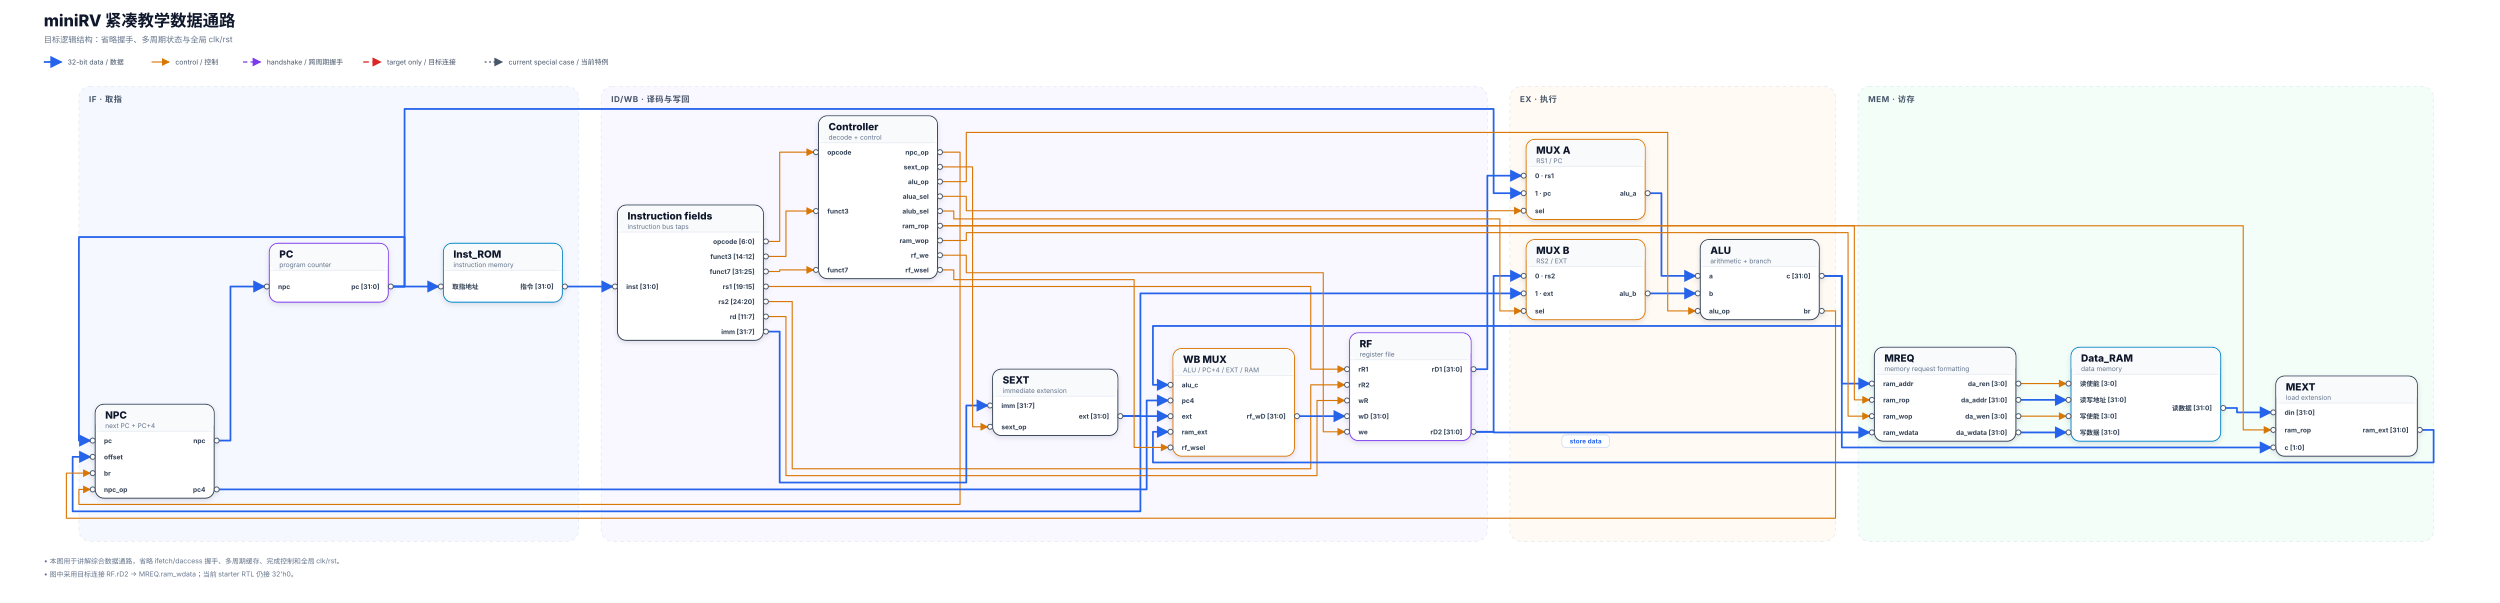
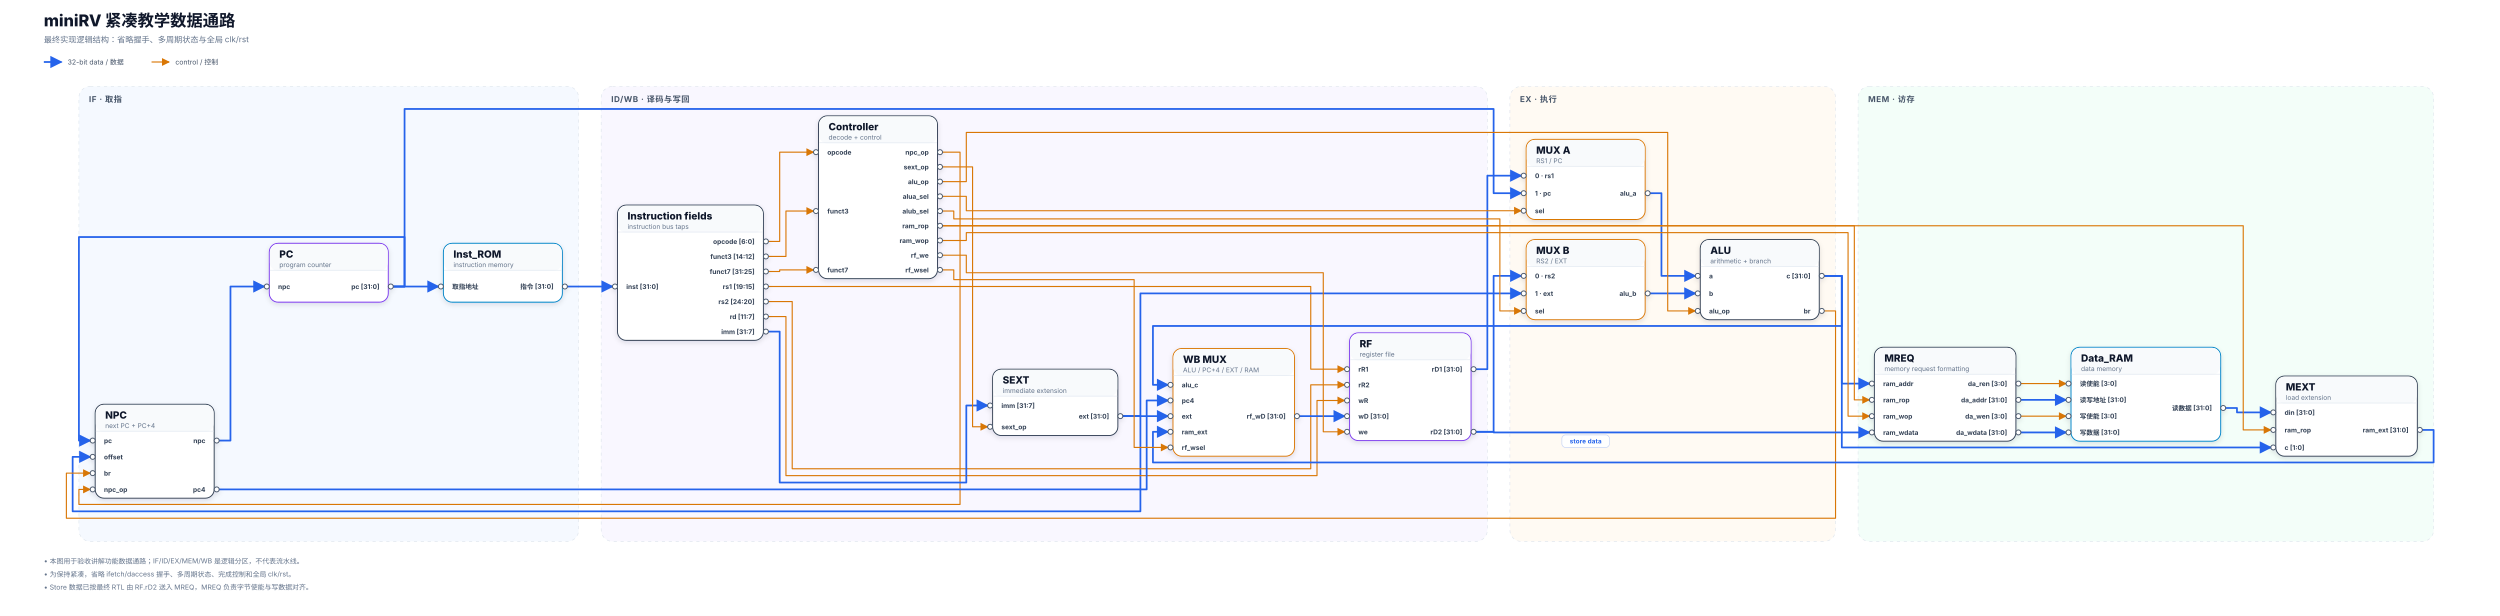
- <svg xmlns="http://www.w3.org/2000/svg" width="100%" viewBox="0 0 3992 962.5" role="img" aria-labelledby="title desc">
+ <svg xmlns="http://www.w3.org/2000/svg" width="100%" viewBox="0 0 3992 983.5" role="img" aria-labelledby="title desc">
  <defs>
    <marker id="arrow-data" viewBox="0 0 10 10" refX="9" refY="5" markerWidth="7" markerHeight="7" orient="auto-start-reverse">
      <path d="M 0 0 L 10 5 L 0 10 z" fill="#2563eb" />
    </marker>
    <marker id="arrow-control" viewBox="0 0 10 10" refX="9" refY="5" markerWidth="7" markerHeight="7" orient="auto-start-reverse">
      <path d="M 0 0 L 10 5 L 0 10 z" fill="#d97706" />
    </marker>
    <marker id="arrow-handshake" viewBox="0 0 10 10" refX="9" refY="5" markerWidth="7" markerHeight="7" orient="auto-start-reverse">
      <path d="M 0 0 L 10 5 L 0 10 z" fill="#7c3aed" />
    </marker>
    <marker id="arrow-target" viewBox="0 0 10 10" refX="9" refY="5" markerWidth="7" markerHeight="7" orient="auto-start-reverse">
      <path d="M 0 0 L 10 5 L 0 10 z" fill="#dc2626" />
    </marker>
    <marker id="arrow-current" viewBox="0 0 10 10" refX="9" refY="5" markerWidth="7" markerHeight="7" orient="auto-start-reverse">
      <path d="M 0 0 L 10 5 L 0 10 z" fill="#475569" />
    </marker>
    <filter id="node-shadow" x="-20%" y="-20%" width="140%" height="150%">
      <feDropShadow dx="0" dy="3" stdDeviation="4" flood-color="#0f172a" flood-opacity="0.12" />
    </filter>
    <style>
      text { font-family: Inter, "Noto Sans SC", "Microsoft YaHei", sans-serif; }
      .edge { fill: none; stroke-linecap: round; stroke-linejoin: round; }
      .edge-label text { font-size: 10px; font-weight: 650; letter-spacing: .2px; }
      .stage-band rect { opacity: .64; stroke: #cbd5e1; stroke-width: 1; stroke-dasharray: 5 6; }
      .stage-band text { font-size: 13px; font-weight: 750; fill: #475569; letter-spacing: .8px; }
      .node { filter: url(#node-shadow); }
      .node-body { fill: #ffffff; stroke: #334155; stroke-width: 1.5; }
      .node-header { fill: #f8fafc; stroke: none; }
      .header-cut { stroke: #e2e8f0; stroke-width: 1; }
      .node-title { font-size: 16px; font-weight: 760; fill: #0f172a; }
      .node-subtitle { font-size: 10.5px; fill: #64748b; }
      .port circle { fill: #ffffff; stroke: #475569; stroke-width: 1.5; }
      .port text { font-size: 10.5px; font-weight: 700; fill: #334155; }
      .node-core .node-body { stroke: #4f46e5; stroke-width: 2.2; }
      .node-memory .node-body { stroke: #0284c7; }
      .node-register .node-body { stroke: #7c3aed; }
      .node-mux .node-body { stroke: #d97706; }
      .node-external .node-body { stroke: #64748b; stroke-dasharray: 7 5; }
      .node-constant .node-body { stroke: #64748b; stroke-dasharray: 3 3; }
      .status-partial .node-body { stroke: #f59e0b; stroke-dasharray: 8 5; }
      .badge { font-size: 10px; font-weight: 800; fill: #b45309; }
      .legend text { font-size: 11px; fill: #475569; }
      .note { font-size: 11px; fill: #64748b; }
    </style>
  </defs>
-   <rect width="3992" height="962.5" fill="#ffffff" />
+   <rect width="3992" height="983.5" fill="#ffffff" />
  <g transform="translate(70 0)">
    <text x="0" y="42" font-size="26" font-weight="800" fill="#0f172a">miniRV 紧凑教学数据通路</text>
-     <text x="0" y="68" font-size="13" fill="#64748b">目标逻辑结构：省略握手、多周期状态与全局 clk/rst</text>
+     <text x="0" y="68" font-size="13" fill="#64748b">最终实现逻辑结构：省略握手、多周期状态与全局 clk/rst</text>
    <g transform="translate(0 91)">
      <g class="legend">
        <g transform="translate(0 0)">
          <path d="M 0 8 H 28" stroke="#2563eb" stroke-width="2.8" stroke-dasharray="" marker-end="url(#arrow-data)" />
          <text x="38" y="12">32-bit data / 数据</text>
        </g>
        <g transform="translate(172 0)">
          <path d="M 0 8 H 28" stroke="#d97706" stroke-width="1.8" stroke-dasharray="" marker-end="url(#arrow-control)" />
          <text x="38" y="12">control / 控制</text>
-         </g>
-         <g transform="translate(318 0)">
-           <path d="M 0 8 H 28" stroke="#7c3aed" stroke-width="2" stroke-dasharray="7 5" marker-end="url(#arrow-handshake)" />
-           <text x="38" y="12">handshake / 跨周期握手</text>
-         </g>
-         <g transform="translate(510 0)">
-           <path d="M 0 8 H 28" stroke="#dc2626" stroke-width="2.1" stroke-dasharray="9 6" marker-end="url(#arrow-target)" />
-           <text x="38" y="12">target only / 目标连接</text>
-         </g>
-         <g transform="translate(704 0)">
-           <path d="M 0 8 H 28" stroke="#475569" stroke-width="2" stroke-dasharray="3 4" marker-end="url(#arrow-current)" />
-           <text x="38" y="12">current special case / 当前特例</text>
        </g>
      </g>
    </g>
  </g>
  <g transform="translate(70 138)">
    <g class="stage-band">
      <rect x="56" y="0" width="798" height="726.5" rx="18" fill="#eff6ff" />
      <text x="72" y="25">IF · 取指</text>
    </g>
    <g class="stage-band">
      <rect x="890" y="0" width="1415" height="726.5" rx="18" fill="#f5f3ff" />
      <text x="906" y="25">ID/WB · 译码与写回</text>
    </g>
    <g class="stage-band">
      <rect x="2341" y="0" width="520" height="726.5" rx="18" fill="#fff7ed" />
      <text x="2357" y="25">EX · 执行</text>
    </g>
    <g class="stage-band">
      <rect x="2897" y="0" width="919" height="726.5" rx="18" fill="#ecfdf5" />
      <text x="2913" y="25">MEM · 访存</text>
    </g>
    <g class="edges">
      <path class="edge edge-data" d="M 558 319.5 L 630 319.5" stroke="#2563eb" stroke-width="2.8" stroke-dasharray="" marker-end="url(#arrow-data)" />
      <path class="edge edge-data" d="M 836 319.5 L 908 319.5" stroke="#2563eb" stroke-width="2.8" stroke-dasharray="" marker-end="url(#arrow-data)" />
      <path class="edge edge-data" d="M 280 565.5 L 298 565.5 L 298 319.5 L 352 319.5" stroke="#2563eb" stroke-width="2.8" stroke-dasharray="" marker-end="url(#arrow-data)" />
      <path class="edge edge-data" d="M 558 319.5 L 576 319.5 L 576 240.5 L 56 240.5 L 56 565.5 L 74 565.5" stroke="#2563eb" stroke-width="2.8" stroke-dasharray="" marker-end="url(#arrow-data)" />
      <path class="edge edge-data" d="M 1723 526.5 L 1751 526.5 L 1751 678.5 L 46 678.5 L 46 591.5 L 74 591.5" stroke="#2563eb" stroke-width="2.8" stroke-dasharray="" marker-end="url(#arrow-data)" />
      <path class="edge edge-control" d="M 2843 358.5 L 2861 358.5 L 2861 689.5 L 36 689.5 L 36 617.5 L 74 617.5" stroke="#d97706" stroke-width="1.8" stroke-dasharray="" marker-end="url(#arrow-control)" />
      <path class="edge edge-control" d="M 1435 105 L 1463 105 L 1463 667.5 L 56 667.5 L 56 643.5 L 74 643.5" stroke="#d97706" stroke-width="1.8" stroke-dasharray="" marker-end="url(#arrow-control)" />
      <path class="edge edge-control" d="M 1157 247.5 L 1175 247.5 L 1175 105 L 1229 105" stroke="#d97706" stroke-width="1.8" stroke-dasharray="" marker-end="url(#arrow-control)" />
      <path class="edge edge-control" d="M 1157 271.5 L 1185 271.5 L 1185 199 L 1229 199" stroke="#d97706" stroke-width="1.8" stroke-dasharray="" marker-end="url(#arrow-control)" />
      <path class="edge edge-control" d="M 1157 295.5 L 1175 295.5 L 1175 293 L 1229 293" stroke="#d97706" stroke-width="1.8" stroke-dasharray="" marker-end="url(#arrow-control)" />
      <path class="edge edge-control" d="M 1157 319.5 L 2023 319.5 L 2023 451.5 L 2077 451.5" stroke="#d97706" stroke-width="1.8" stroke-dasharray="" marker-end="url(#arrow-control)" />
      <path class="edge edge-control" d="M 1157 343.5 L 1195 343.5 L 1195 610.5 L 2023 610.5 L 2023 476.5 L 2077 476.5" stroke="#d97706" stroke-width="1.8" stroke-dasharray="" marker-end="url(#arrow-control)" />
      <path class="edge edge-control" d="M 1157 367.5 L 1185 367.5 L 1185 621.5 L 2033 621.5 L 2033 501.5 L 2077 501.5" stroke="#d97706" stroke-width="1.8" stroke-dasharray="" marker-end="url(#arrow-control)" />
      <path class="edge edge-data" d="M 1157 391.5 L 1175 391.5 L 1175 632.5 L 1473 632.5 L 1473 509.5 L 1507 509.5" stroke="#2563eb" stroke-width="2.8" stroke-dasharray="" marker-end="url(#arrow-data)" />
      <path class="edge edge-control" d="M 1435 128.5 L 1483 128.5 L 1483 543.5 L 1507 543.5" stroke="#d97706" stroke-width="1.8" stroke-dasharray="" marker-end="url(#arrow-control)" />
      <path class="edge edge-data" d="M 2287 451.5 L 2305 451.5 L 2305 142.5 L 2359 142.5" stroke="#2563eb" stroke-width="2.8" stroke-dasharray="" marker-end="url(#arrow-data)" />
      <path class="edge edge-data" d="M 558 319.5 L 576 319.5 L 576 36 L 2315 36 L 2315 170.5 L 2359 170.5" stroke="#2563eb" stroke-width="2.8" stroke-dasharray="" marker-end="url(#arrow-data)" />
      <path class="edge edge-control" d="M 1435 175.5 L 1473 175.5 L 1473 198.5 L 2359 198.5" stroke="#d97706" stroke-width="1.8" stroke-dasharray="" marker-end="url(#arrow-control)" />
      <path class="edge edge-data" d="M 2565 170.5 L 2583 170.5 L 2583 302.5 L 2637 302.5" stroke="#2563eb" stroke-width="2.8" stroke-dasharray="" marker-end="url(#arrow-data)" />
      <path class="edge edge-data" d="M 2287 551.5 L 2315 551.5 L 2315 302.5 L 2359 302.5" stroke="#2563eb" stroke-width="2.8" stroke-dasharray="" marker-end="url(#arrow-data)" />
      <path class="edge edge-data" d="M 1723 526.5 L 1751 526.5 L 1751 330.5 L 2359 330.5" stroke="#2563eb" stroke-width="2.8" stroke-dasharray="" marker-end="url(#arrow-data)" />
      <path class="edge edge-control" d="M 1435 199 L 1453 199 L 1453 211.5 L 2325 211.5 L 2325 358.5 L 2359 358.5" stroke="#d97706" stroke-width="1.8" stroke-dasharray="" marker-end="url(#arrow-control)" />
      <path class="edge edge-data" d="M 2565 330.5 L 2637 330.5" stroke="#2563eb" stroke-width="2.8" stroke-dasharray="" marker-end="url(#arrow-data)" />
      <path class="edge edge-control" d="M 1435 152 L 1473 152 L 1473 73.5 L 2593 73.5 L 2593 358.5 L 2637 358.5" stroke="#d97706" stroke-width="1.8" stroke-dasharray="" marker-end="url(#arrow-control)" />
      <path class="edge edge-data" d="M 2843 302.5 L 2871 302.5 L 2871 474.5 L 2915 474.5" stroke="#2563eb" stroke-width="2.8" stroke-dasharray="" marker-end="url(#arrow-data)" />
      <path class="edge edge-control" d="M 1435 222.5 L 2891 222.5 L 2891 500.5 L 2915 500.5" stroke="#d97706" stroke-width="1.8" stroke-dasharray="" marker-end="url(#arrow-control)" />
      <path class="edge edge-control" d="M 1435 246 L 1473 246 L 1473 233.5 L 2881 233.5 L 2881 526.5 L 2915 526.5" stroke="#d97706" stroke-width="1.8" stroke-dasharray="" marker-end="url(#arrow-control)" />
      <path class="edge edge-data" d="M 2287 551.5 L 2315 551.5 L 2315 552.5 L 2915 552.5" stroke="#2563eb" stroke-width="2.8" stroke-dasharray="" marker-end="url(#arrow-data)" />
      <g class="edge-label" transform="translate(2424 556.5)">
        <rect width="76" height="20" rx="6" fill="#ffffff" fill-opacity="0.94" stroke="#2563eb" stroke-opacity="0.28" />
        <text x="38" y="13.5" text-anchor="middle" fill="#2563eb">store data</text>
      </g>
      <path class="edge edge-control" d="M 3157 474.5 L 3229 474.5" stroke="#d97706" stroke-width="1.8" stroke-dasharray="" marker-end="url(#arrow-control)" />
      <path class="edge edge-data" d="M 3157 500.5 L 3229 500.5" stroke="#2563eb" stroke-width="2.8" stroke-dasharray="" marker-end="url(#arrow-data)" />
      <path class="edge edge-control" d="M 3157 526.5 L 3229 526.5" stroke="#d97706" stroke-width="1.8" stroke-dasharray="" marker-end="url(#arrow-control)" />
      <path class="edge edge-data" d="M 3157 552.5 L 3229 552.5" stroke="#2563eb" stroke-width="2.8" stroke-dasharray="" marker-end="url(#arrow-data)" />
      <path class="edge edge-data" d="M 3484 513.5 L 3502 513.5 L 3502 520.5 L 3556 520.5" stroke="#2563eb" stroke-width="2.8" stroke-dasharray="" marker-end="url(#arrow-data)" />
      <path class="edge edge-control" d="M 1435 222.5 L 3512 222.5 L 3512 548.5 L 3556 548.5" stroke="#d97706" stroke-width="1.8" stroke-dasharray="" marker-end="url(#arrow-control)" />
      <path class="edge edge-data" d="M 2843 302.5 L 2871 302.5 L 2871 576.5 L 3556 576.5" stroke="#2563eb" stroke-width="2.8" stroke-dasharray="" marker-end="url(#arrow-data)" />
      <path class="edge edge-data" d="M 2843 302.5 L 2871 302.5 L 2871 382.5 L 1771 382.5 L 1771 476.5 L 1795 476.5" stroke="#2563eb" stroke-width="2.8" stroke-dasharray="" marker-end="url(#arrow-data)" />
      <path class="edge edge-data" d="M 280 643.5 L 1761 643.5 L 1761 501.5 L 1795 501.5" stroke="#2563eb" stroke-width="2.8" stroke-dasharray="" marker-end="url(#arrow-data)" />
      <path class="edge edge-data" d="M 1723 526.5 L 1795 526.5" stroke="#2563eb" stroke-width="2.8" stroke-dasharray="" marker-end="url(#arrow-data)" />
      <path class="edge edge-data" d="M 3798 548.5 L 3816 548.5 L 3816 600.5 L 1771 600.5 L 1771 551.5 L 1795 551.5" stroke="#2563eb" stroke-width="2.8" stroke-dasharray="" marker-end="url(#arrow-data)" />
      <path class="edge edge-control" d="M 1435 293 L 1453 293 L 1453 308.5 L 1741 308.5 L 1741 576.5 L 1795 576.5" stroke="#d97706" stroke-width="1.8" stroke-dasharray="" marker-end="url(#arrow-control)" />
      <path class="edge edge-data" d="M 2005 526.5 L 2077 526.5" stroke="#2563eb" stroke-width="2.8" stroke-dasharray="" marker-end="url(#arrow-data)" />
      <path class="edge edge-control" d="M 1435 269.5 L 1473 269.5 L 1473 297.5 L 2043 297.5 L 2043 551.5 L 2077 551.5" stroke="#d97706" stroke-width="1.8" stroke-dasharray="" marker-end="url(#arrow-control)" />
    </g>
    <g class="nodes">
      <g id="node-irom" class="node node-memory" transform="translate(638 250.5)">
        <rect class="node-body" width="190" height="94" rx="14" />
        <rect class="node-header" x="1" y="1" width="188" height="43" rx="13" />
        <path class="header-cut" d="M 1 43 H 189" />
        <text class="node-title" x="16" y="23">Inst_ROM</text>
        <text class="node-subtitle" x="16" y="38">instruction memory</text>
        <g class="port port-west">
          <circle cx="-4" cy="69" r="4" />
          <text x="14" y="73" text-anchor="start">取指地址</text>
        </g>
        <g class="port port-east">
          <circle cx="194" cy="69" r="4" />
          <text x="176" y="73" text-anchor="end">指令 [31:0]</text>
        </g>
      </g>
      <g id="node-npc" class="node node-logic" transform="translate(82 507.5)">
        <rect class="node-body" width="190" height="150" rx="14" />
        <rect class="node-header" x="1" y="1" width="188" height="43" rx="13" />
        <path class="header-cut" d="M 1 43 H 189" />
        <text class="node-title" x="16" y="23">NPC</text>
        <text class="node-subtitle" x="16" y="38">next PC + PC+4</text>
        <g class="port port-west">
          <circle cx="-4" cy="58" r="4" />
          <text x="14" y="62" text-anchor="start">pc</text>
        </g>
        <g class="port port-west">
          <circle cx="-4" cy="84" r="4" />
          <text x="14" y="88" text-anchor="start">offset</text>
        </g>
        <g class="port port-west">
          <circle cx="-4" cy="110" r="4" />
          <text x="14" y="114" text-anchor="start">br</text>
        </g>
        <g class="port port-west">
          <circle cx="-4" cy="136" r="4" />
          <text x="14" y="140" text-anchor="start">npc_op</text>
        </g>
        <g class="port port-east">
          <circle cx="194" cy="58" r="4" />
          <text x="176" y="62" text-anchor="end">npc</text>
        </g>
        <g class="port port-east">
          <circle cx="194" cy="136" r="4" />
          <text x="176" y="140" text-anchor="end">pc4</text>
        </g>
      </g>
      <g id="node-pc" class="node node-register" transform="translate(360 250.5)">
        <rect class="node-body" width="190" height="94" rx="14" />
        <rect class="node-header" x="1" y="1" width="188" height="43" rx="13" />
        <path class="header-cut" d="M 1 43 H 189" />
        <text class="node-title" x="16" y="23">PC</text>
        <text class="node-subtitle" x="16" y="38">program counter</text>
        <g class="port port-west">
          <circle cx="-4" cy="69" r="4" />
          <text x="14" y="73" text-anchor="start">npc</text>
        </g>
        <g class="port port-east">
          <circle cx="194" cy="69" r="4" />
          <text x="176" y="73" text-anchor="end">pc [31:0]</text>
        </g>
      </g>
      <g id="node-decode" class="node node-splitter" transform="translate(916 189.5)">
        <rect class="node-body" width="233" height="216" rx="14" />
        <rect class="node-header" x="1" y="1" width="231" height="43" rx="13" />
        <path class="header-cut" d="M 1 43 H 232" />
        <text class="node-title" x="16" y="23">Instruction fields</text>
        <text class="node-subtitle" x="16" y="38">instruction bus taps</text>
        <g class="port port-west">
          <circle cx="-4" cy="130" r="4" />
          <text x="14" y="134" text-anchor="start">inst [31:0]</text>
        </g>
        <g class="port port-east">
          <circle cx="237" cy="58" r="4" />
          <text x="219" y="62" text-anchor="end">opcode [6:0]</text>
        </g>
        <g class="port port-east">
          <circle cx="237" cy="82" r="4" />
          <text x="219" y="86" text-anchor="end">funct3 [14:12]</text>
        </g>
        <g class="port port-east">
          <circle cx="237" cy="106" r="4" />
          <text x="219" y="110" text-anchor="end">funct7 [31:25]</text>
        </g>
        <g class="port port-east">
          <circle cx="237" cy="130" r="4" />
          <text x="219" y="134" text-anchor="end">rs1 [19:15]</text>
        </g>
        <g class="port port-east">
          <circle cx="237" cy="154" r="4" />
          <text x="219" y="158" text-anchor="end">rs2 [24:20]</text>
        </g>
        <g class="port port-east">
          <circle cx="237" cy="178" r="4" />
          <text x="219" y="182" text-anchor="end">rd [11:7]</text>
        </g>
        <g class="port port-east">
          <circle cx="237" cy="202" r="4" />
          <text x="219" y="206" text-anchor="end">imm [31:7]</text>
        </g>
      </g>
      <g id="node-controller" class="node node-logic" transform="translate(1237 47)">
        <rect class="node-body" width="190" height="260" rx="14" />
        <rect class="node-header" x="1" y="1" width="188" height="43" rx="13" />
        <path class="header-cut" d="M 1 43 H 189" />
        <text class="node-title" x="16" y="23">Controller</text>
        <text class="node-subtitle" x="16" y="38">decode + control</text>
        <g class="port port-west">
          <circle cx="-4" cy="58" r="4" />
          <text x="14" y="62" text-anchor="start">opcode</text>
        </g>
        <g class="port port-west">
          <circle cx="-4" cy="152" r="4" />
          <text x="14" y="156" text-anchor="start">funct3</text>
        </g>
        <g class="port port-west">
          <circle cx="-4" cy="246" r="4" />
          <text x="14" y="250" text-anchor="start">funct7</text>
        </g>
        <g class="port port-east">
          <circle cx="194" cy="58" r="4" />
          <text x="176" y="62" text-anchor="end">npc_op</text>
        </g>
        <g class="port port-east">
          <circle cx="194" cy="81.5" r="4" />
          <text x="176" y="85.5" text-anchor="end">sext_op</text>
        </g>
        <g class="port port-east">
          <circle cx="194" cy="105" r="4" />
          <text x="176" y="109" text-anchor="end">alu_op</text>
        </g>
        <g class="port port-east">
          <circle cx="194" cy="128.5" r="4" />
          <text x="176" y="132.5" text-anchor="end">alua_sel</text>
        </g>
        <g class="port port-east">
          <circle cx="194" cy="152" r="4" />
          <text x="176" y="156" text-anchor="end">alub_sel</text>
        </g>
        <g class="port port-east">
          <circle cx="194" cy="175.5" r="4" />
          <text x="176" y="179.5" text-anchor="end">ram_rop</text>
        </g>
        <g class="port port-east">
          <circle cx="194" cy="199" r="4" />
          <text x="176" y="203" text-anchor="end">ram_wop</text>
        </g>
        <g class="port port-east">
          <circle cx="194" cy="222.5" r="4" />
          <text x="176" y="226.5" text-anchor="end">rf_we</text>
        </g>
        <g class="port port-east">
          <circle cx="194" cy="246" r="4" />
          <text x="176" y="250" text-anchor="end">rf_wsel</text>
        </g>
      </g>
      <g id="node-rf" class="node node-register" transform="translate(2085 393.5)">
        <rect class="node-body" width="194" height="172" rx="14" />
        <rect class="node-header" x="1" y="1" width="192" height="43" rx="13" />
        <path class="header-cut" d="M 1 43 H 193" />
        <text class="node-title" x="16" y="23">RF</text>
        <text class="node-subtitle" x="16" y="38">register file</text>
        <g class="port port-west">
          <circle cx="-4" cy="58" r="4" />
          <text x="14" y="62" text-anchor="start">rR1</text>
        </g>
        <g class="port port-west">
          <circle cx="-4" cy="83" r="4" />
          <text x="14" y="87" text-anchor="start">rR2</text>
        </g>
        <g class="port port-west">
          <circle cx="-4" cy="108" r="4" />
          <text x="14" y="112" text-anchor="start">wR</text>
        </g>
        <g class="port port-west">
          <circle cx="-4" cy="133" r="4" />
          <text x="14" y="137" text-anchor="start">wD [31:0]</text>
        </g>
        <g class="port port-west">
          <circle cx="-4" cy="158" r="4" />
          <text x="14" y="162" text-anchor="start">we</text>
        </g>
        <g class="port port-east">
          <circle cx="198" cy="58" r="4" />
          <text x="180" y="62" text-anchor="end">rD1 [31:0]</text>
        </g>
        <g class="port port-east">
          <circle cx="198" cy="158" r="4" />
          <text x="180" y="162" text-anchor="end">rD2 [31:0]</text>
        </g>
      </g>
      <g id="node-sext" class="node node-logic" transform="translate(1515 451.5)">
        <rect class="node-body" width="200" height="106" rx="14" />
        <rect class="node-header" x="1" y="1" width="198" height="43" rx="13" />
        <path class="header-cut" d="M 1 43 H 199" />
        <text class="node-title" x="16" y="23">SEXT</text>
        <text class="node-subtitle" x="16" y="38">immediate extension</text>
        <g class="port port-west">
          <circle cx="-4" cy="58" r="4" />
          <text x="14" y="62" text-anchor="start">imm [31:7]</text>
        </g>
        <g class="port port-west">
          <circle cx="-4" cy="92" r="4" />
          <text x="14" y="96" text-anchor="start">sext_op</text>
        </g>
        <g class="port port-east">
          <circle cx="204" cy="75" r="4" />
          <text x="186" y="79" text-anchor="end">ext [31:0]</text>
        </g>
      </g>
      <g id="node-muxa" class="node node-mux" transform="translate(2367 84.5)">
        <rect class="node-body" width="190" height="128" rx="14" />
        <rect class="node-header" x="1" y="1" width="188" height="43" rx="13" />
        <path class="header-cut" d="M 1 43 H 189" />
        <text class="node-title" x="16" y="23">MUX A</text>
        <text class="node-subtitle" x="16" y="38">RS1 / PC</text>
        <g class="port port-west">
          <circle cx="-4" cy="58" r="4" />
          <text x="14" y="62" text-anchor="start">0 · rs1</text>
        </g>
        <g class="port port-west">
          <circle cx="-4" cy="86" r="4" />
          <text x="14" y="90" text-anchor="start">1 · pc</text>
        </g>
        <g class="port port-west">
          <circle cx="-4" cy="114" r="4" />
          <text x="14" y="118" text-anchor="start">sel</text>
        </g>
        <g class="port port-east">
          <circle cx="194" cy="86" r="4" />
          <text x="176" y="90" text-anchor="end">alu_a</text>
        </g>
      </g>
      <g id="node-muxb" class="node node-mux" transform="translate(2367 244.5)">
        <rect class="node-body" width="190" height="128" rx="14" />
        <rect class="node-header" x="1" y="1" width="188" height="43" rx="13" />
        <path class="header-cut" d="M 1 43 H 189" />
        <text class="node-title" x="16" y="23">MUX B</text>
        <text class="node-subtitle" x="16" y="38">RS2 / EXT</text>
        <g class="port port-west">
          <circle cx="-4" cy="58" r="4" />
          <text x="14" y="62" text-anchor="start">0 · rs2</text>
        </g>
        <g class="port port-west">
          <circle cx="-4" cy="86" r="4" />
          <text x="14" y="90" text-anchor="start">1 · ext</text>
        </g>
        <g class="port port-west">
          <circle cx="-4" cy="114" r="4" />
          <text x="14" y="118" text-anchor="start">sel</text>
        </g>
        <g class="port port-east">
          <circle cx="194" cy="86" r="4" />
          <text x="176" y="90" text-anchor="end">alu_b</text>
        </g>
      </g>
      <g id="node-alu" class="node node-logic" transform="translate(2645 244.5)">
        <rect class="node-body" width="190" height="128" rx="14" />
        <rect class="node-header" x="1" y="1" width="188" height="43" rx="13" />
        <path class="header-cut" d="M 1 43 H 189" />
        <text class="node-title" x="16" y="23">ALU</text>
        <text class="node-subtitle" x="16" y="38">arithmetic + branch</text>
        <g class="port port-west">
          <circle cx="-4" cy="58" r="4" />
          <text x="14" y="62" text-anchor="start">a</text>
        </g>
        <g class="port port-west">
          <circle cx="-4" cy="86" r="4" />
          <text x="14" y="90" text-anchor="start">b</text>
        </g>
        <g class="port port-west">
          <circle cx="-4" cy="114" r="4" />
          <text x="14" y="118" text-anchor="start">alu_op</text>
        </g>
        <g class="port port-east">
          <circle cx="194" cy="58" r="4" />
          <text x="176" y="62" text-anchor="end">c [31:0]</text>
        </g>
        <g class="port port-east">
          <circle cx="194" cy="114" r="4" />
          <text x="176" y="118" text-anchor="end">br</text>
        </g>
      </g>
      <g id="node-mreq" class="node node-logic" transform="translate(2923 416.5)">
        <rect class="node-body" width="226" height="150" rx="14" />
        <rect class="node-header" x="1" y="1" width="224" height="43" rx="13" />
        <path class="header-cut" d="M 1 43 H 225" />
        <text class="node-title" x="16" y="23">MREQ</text>
        <text class="node-subtitle" x="16" y="38">memory request formatting</text>
        <g class="port port-west">
          <circle cx="-4" cy="58" r="4" />
          <text x="14" y="62" text-anchor="start">ram_addr</text>
        </g>
        <g class="port port-west">
          <circle cx="-4" cy="84" r="4" />
          <text x="14" y="88" text-anchor="start">ram_rop</text>
        </g>
        <g class="port port-west">
          <circle cx="-4" cy="110" r="4" />
          <text x="14" y="114" text-anchor="start">ram_wop</text>
        </g>
        <g class="port port-west">
          <circle cx="-4" cy="136" r="4" />
          <text x="14" y="140" text-anchor="start">ram_wdata</text>
        </g>
        <g class="port port-east">
          <circle cx="230" cy="58" r="4" />
          <text x="212" y="62" text-anchor="end">da_ren [3:0]</text>
        </g>
        <g class="port port-east">
          <circle cx="230" cy="84" r="4" />
          <text x="212" y="88" text-anchor="end">da_addr [31:0]</text>
        </g>
        <g class="port port-east">
          <circle cx="230" cy="110" r="4" />
          <text x="212" y="114" text-anchor="end">da_wen [3:0]</text>
        </g>
        <g class="port port-east">
          <circle cx="230" cy="136" r="4" />
          <text x="212" y="140" text-anchor="end">da_wdata [31:0]</text>
        </g>
      </g>
      <g id="node-dram" class="node node-memory" transform="translate(3237 416.5)">
        <rect class="node-body" width="239" height="150" rx="14" />
        <rect class="node-header" x="1" y="1" width="237" height="43" rx="13" />
        <path class="header-cut" d="M 1 43 H 238" />
        <text class="node-title" x="16" y="23">Data_RAM</text>
        <text class="node-subtitle" x="16" y="38">data memory</text>
        <g class="port port-west">
          <circle cx="-4" cy="58" r="4" />
          <text x="14" y="62" text-anchor="start">读使能 [3:0]</text>
        </g>
        <g class="port port-west">
          <circle cx="-4" cy="84" r="4" />
          <text x="14" y="88" text-anchor="start">读写地址 [31:0]</text>
        </g>
        <g class="port port-west">
          <circle cx="-4" cy="110" r="4" />
          <text x="14" y="114" text-anchor="start">写使能 [3:0]</text>
        </g>
        <g class="port port-west">
          <circle cx="-4" cy="136" r="4" />
          <text x="14" y="140" text-anchor="start">写数据 [31:0]</text>
        </g>
        <g class="port port-east">
          <circle cx="243" cy="97" r="4" />
          <text x="225" y="101" text-anchor="end">读数据 [31:0]</text>
        </g>
      </g>
      <g id="node-mext" class="node node-logic" transform="translate(3564 462.5)">
        <rect class="node-body" width="226" height="128" rx="14" />
        <rect class="node-header" x="1" y="1" width="224" height="43" rx="13" />
        <path class="header-cut" d="M 1 43 H 225" />
        <text class="node-title" x="16" y="23">MEXT</text>
        <text class="node-subtitle" x="16" y="38">load extension</text>
        <g class="port port-west">
          <circle cx="-4" cy="58" r="4" />
          <text x="14" y="62" text-anchor="start">din [31:0]</text>
        </g>
        <g class="port port-west">
          <circle cx="-4" cy="86" r="4" />
          <text x="14" y="90" text-anchor="start">ram_rop</text>
        </g>
        <g class="port port-west">
          <circle cx="-4" cy="114" r="4" />
          <text x="14" y="118" text-anchor="start">c [1:0]</text>
        </g>
        <g class="port port-east">
          <circle cx="230" cy="86" r="4" />
          <text x="212" y="90" text-anchor="end">ram_ext [31:0]</text>
        </g>
      </g>
      <g id="node-wbmux" class="node node-mux" transform="translate(1803 418.5)">
        <rect class="node-body" width="194" height="172" rx="14" />
        <rect class="node-header" x="1" y="1" width="192" height="43" rx="13" />
        <path class="header-cut" d="M 1 43 H 193" />
        <text class="node-title" x="16" y="23">WB MUX</text>
        <text class="node-subtitle" x="16" y="38">ALU / PC+4 / EXT / RAM</text>
        <g class="port port-west">
          <circle cx="-4" cy="58" r="4" />
          <text x="14" y="62" text-anchor="start">alu_c</text>
        </g>
        <g class="port port-west">
          <circle cx="-4" cy="83" r="4" />
          <text x="14" y="87" text-anchor="start">pc4</text>
        </g>
        <g class="port port-west">
          <circle cx="-4" cy="108" r="4" />
          <text x="14" y="112" text-anchor="start">ext</text>
        </g>
        <g class="port port-west">
          <circle cx="-4" cy="133" r="4" />
          <text x="14" y="137" text-anchor="start">ram_ext</text>
        </g>
        <g class="port port-west">
          <circle cx="-4" cy="158" r="4" />
          <text x="14" y="162" text-anchor="start">rf_wsel</text>
        </g>
        <g class="port port-east">
          <circle cx="198" cy="108" r="4" />
          <text x="180" y="112" text-anchor="end">rf_wD [31:0]</text>
        </g>
      </g>
    </g>
  </g>
  <g transform="translate(70 899.5)">
-     <text class="note" x="0" y="0">• 本图用于讲解综合数据通路，省略 ifetch/daccess 握手、多周期缓存、完成控制和全局 clk/rst。</text>
-     <text class="note" x="0" y="21">• 图中采用目标连接 RF.rD2 → MREQ.ram_wdata；当前 starter RTL 仍接 32'h0。</text>
+     <text class="note" x="0" y="0">• 本图用于验收讲解功能数据通路；IF/ID/EX/MEM/WB 是逻辑分区，不代表流水线。</text>
+     <text class="note" x="0" y="21">• 为保持紧凑，省略 ifetch/daccess 握手、多周期状态、完成控制和全局 clk/rst。</text>
+     <text class="note" x="0" y="42">• Store 数据已按最终 RTL 由 RF.rD2 送入 MREQ，MREQ 负责字节使能与写数据对齐。</text>
  </g>
</svg>
